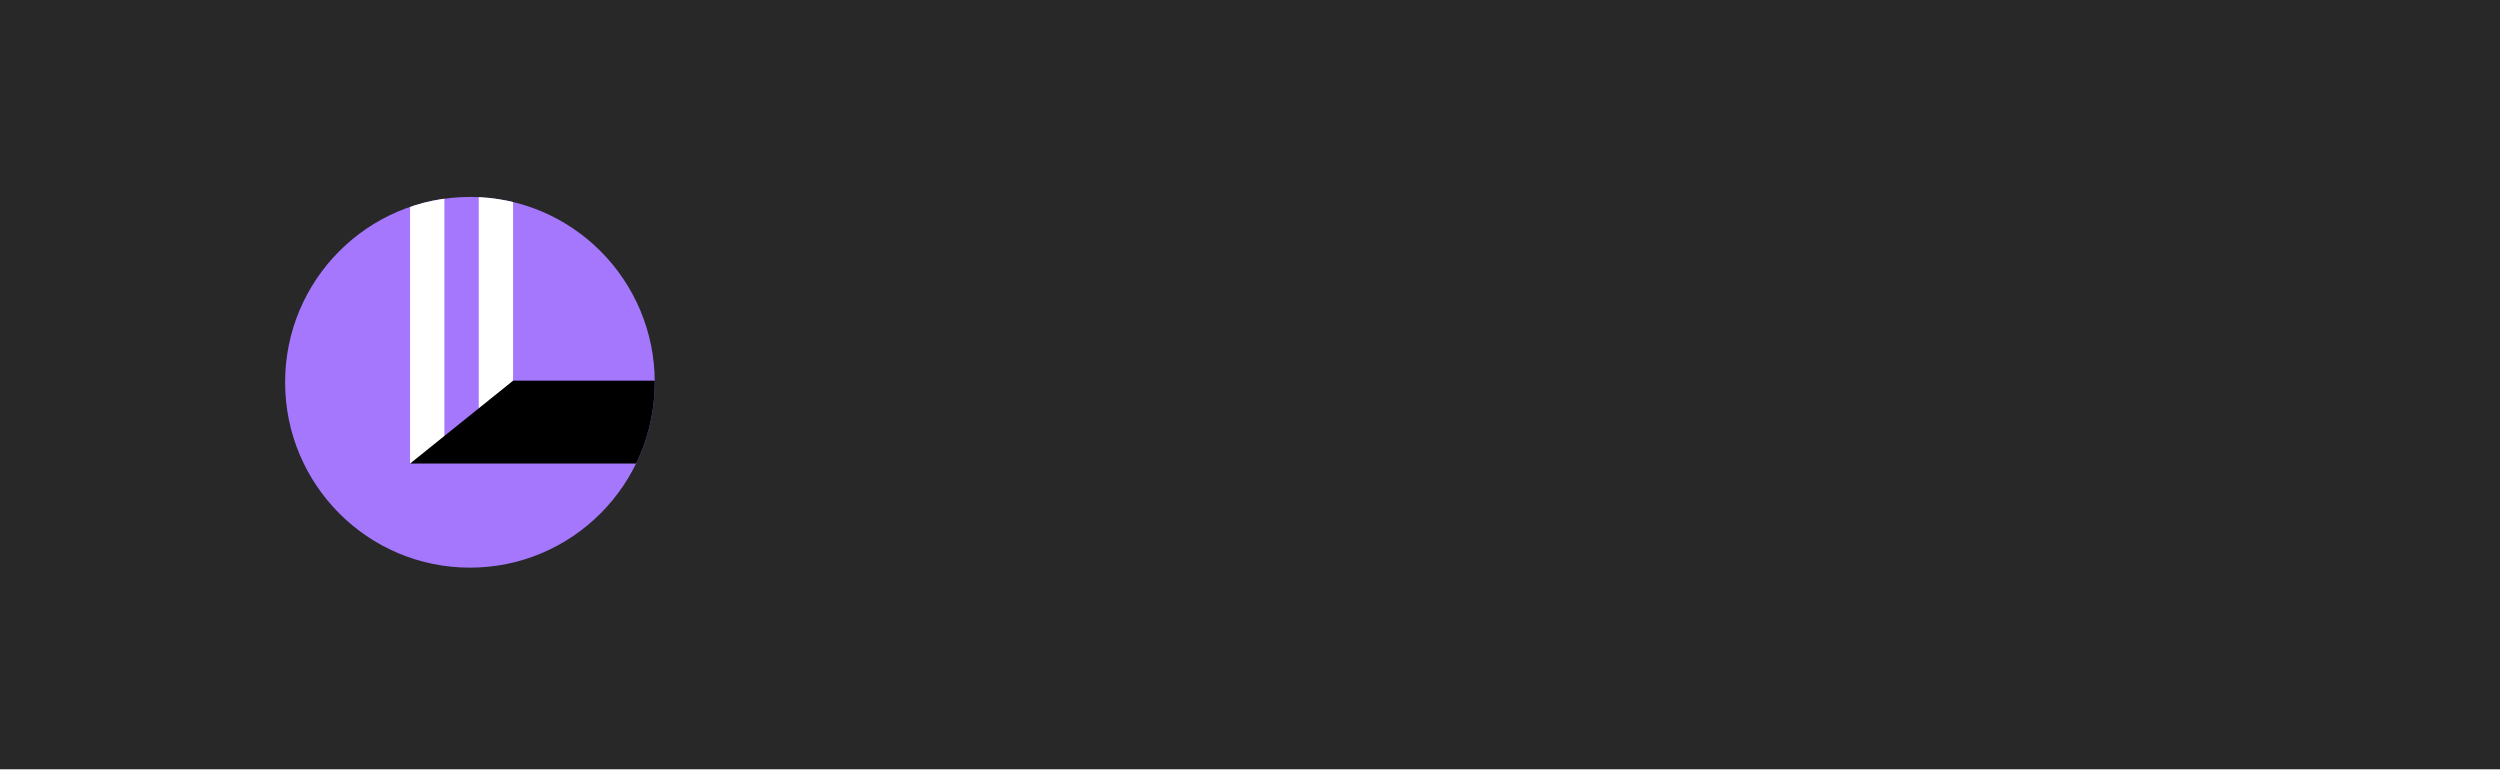
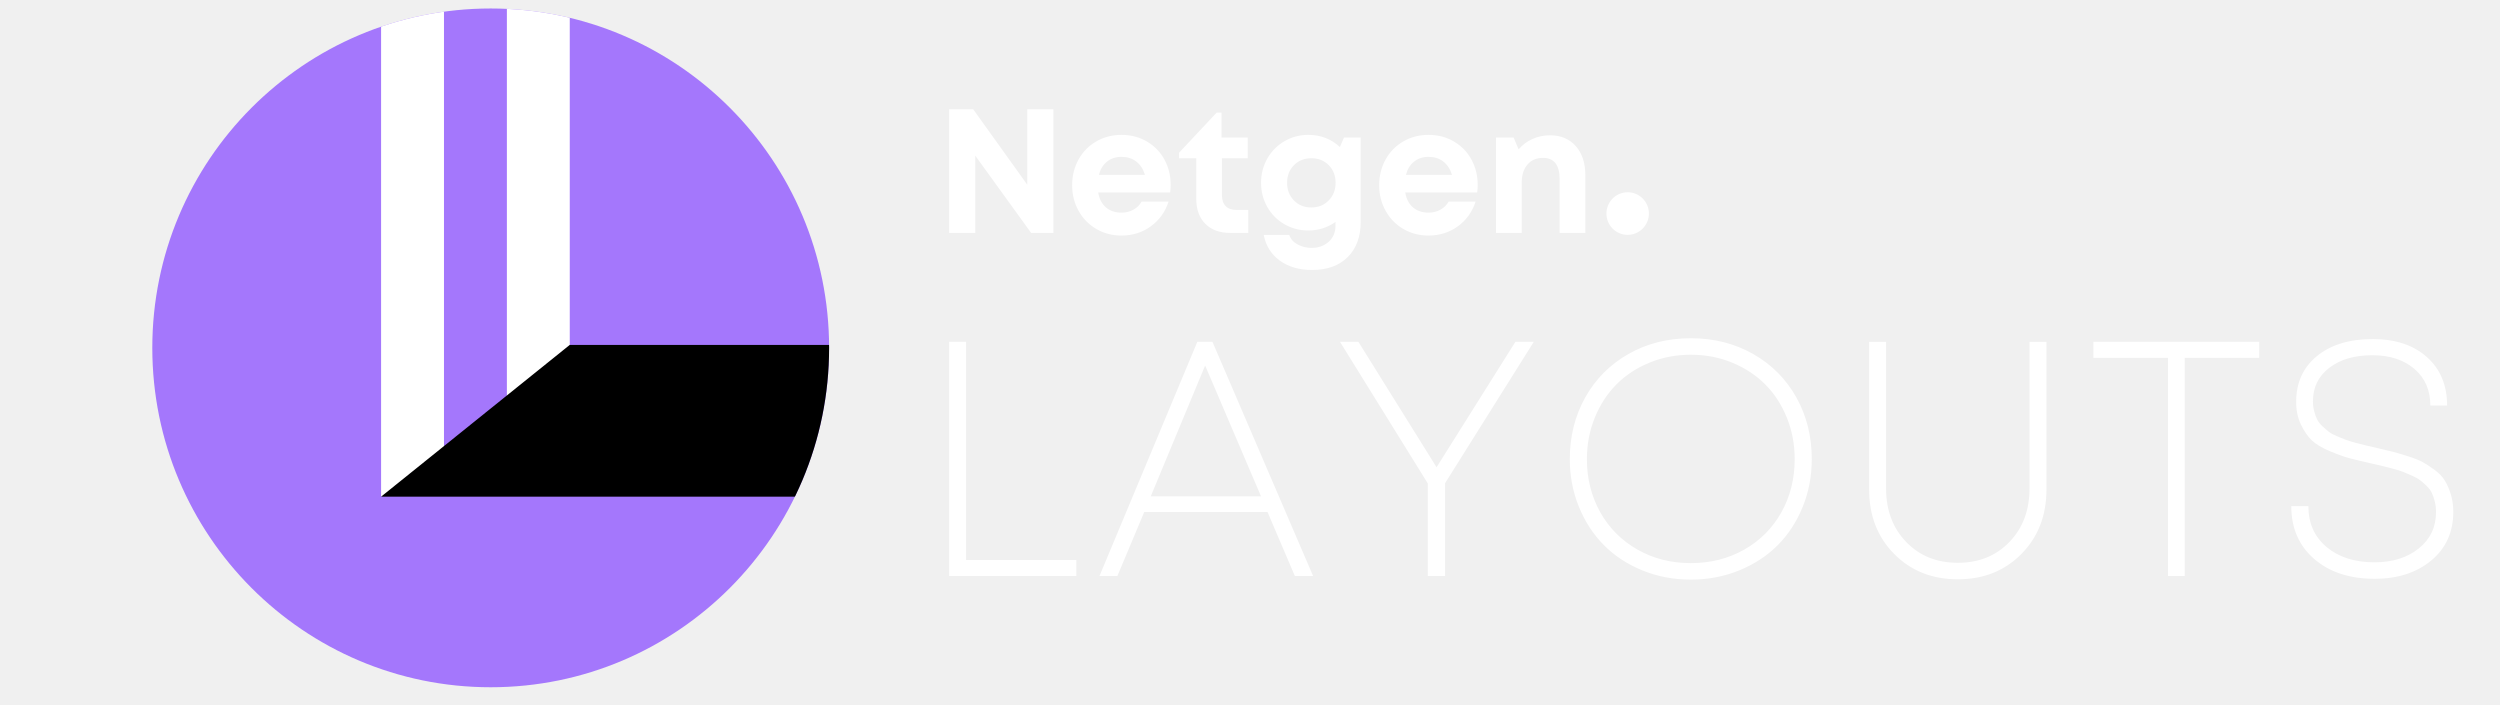
- <svg xmlns="http://www.w3.org/2000/svg" width="260" height="80" viewBox="0 0 260 80" fill="none">
-   <rect width="260" height="80" fill="#282828" />
-   <ellipse cx="48.872" cy="39.759" rx="19.221" ry="19.277" fill="#A477FC" />
-   <mask id="mask0" mask-type="alpha" maskUnits="userSpaceOnUse" x="29" y="20" width="40" height="40">
-     <path d="M68.093 39.759C68.093 50.406 59.487 59.036 48.872 59.036C38.256 59.036 29.65 50.406 29.65 39.759C29.65 29.113 38.256 20.482 48.872 20.482C59.487 20.482 68.093 29.113 68.093 39.759Z" fill="#A477FC" />
+ <svg xmlns="http://www.w3.org/2000/svg" width="142" height="40" viewBox="0 0 142 40" fill="none">
+   <path d="M58.349 6.206H59.833V13.229H58.568L55.395 8.841V13.229H53.91V6.206H55.277L58.349 10.491V6.206ZM63.7 8.909C63.379 8.909 63.105 8.999 62.88 9.179C62.656 9.358 62.501 9.609 62.416 9.933H65.034C64.933 9.603 64.768 9.35 64.538 9.174C64.309 8.997 64.03 8.909 63.7 8.909ZM66.494 10.501C66.494 10.648 66.484 10.792 66.465 10.932H62.378C62.439 11.301 62.587 11.584 62.819 11.781C63.052 11.979 63.346 12.078 63.7 12.078C63.951 12.078 64.177 12.022 64.377 11.911C64.577 11.8 64.733 11.647 64.843 11.451H66.377C66.181 12.042 65.843 12.511 65.361 12.859C64.879 13.207 64.326 13.38 63.7 13.38C63.176 13.38 62.7 13.256 62.272 13.006C61.844 12.756 61.508 12.413 61.264 11.975C61.02 11.538 60.898 11.053 60.898 10.52C60.898 9.985 61.019 9.499 61.261 9.061C61.504 8.623 61.839 8.281 62.268 8.033C62.696 7.785 63.173 7.661 63.7 7.661C64.241 7.661 64.726 7.788 65.156 8.045C65.586 8.301 65.916 8.645 66.147 9.076C66.378 9.507 66.494 9.981 66.494 10.501ZM70.238 11.926H70.902V13.229H69.867C69.274 13.229 68.806 13.057 68.463 12.712C68.119 12.368 67.948 11.895 67.948 11.294V8.988H66.971V8.674L69.105 6.397H69.383V7.812H70.873V8.988H69.407V11.099C69.407 11.363 69.479 11.567 69.623 11.711C69.766 11.854 69.971 11.926 70.238 11.926ZM74.484 11.784C74.881 11.784 75.21 11.651 75.471 11.385C75.731 11.119 75.861 10.783 75.861 10.379C75.861 9.977 75.732 9.645 75.473 9.382C75.214 9.119 74.884 8.988 74.484 8.988C74.087 8.988 73.758 9.119 73.498 9.382C73.237 9.645 73.107 9.977 73.107 10.379C73.107 10.783 73.236 11.119 73.495 11.385C73.754 11.651 74.084 11.784 74.484 11.784ZM76.34 7.812H77.287V12.602C77.287 13.447 77.041 14.114 76.549 14.603C76.058 15.09 75.384 15.335 74.528 15.335C73.795 15.335 73.185 15.158 72.697 14.806C72.209 14.453 71.903 13.966 71.779 13.346H73.23C73.307 13.578 73.468 13.759 73.71 13.887C73.953 14.017 74.217 14.081 74.503 14.081C74.884 14.081 75.205 13.966 75.465 13.736C75.726 13.506 75.856 13.198 75.856 12.813V12.607C75.397 12.93 74.882 13.092 74.314 13.092C73.818 13.092 73.365 12.973 72.953 12.734C72.541 12.496 72.218 12.168 71.981 11.753C71.746 11.336 71.628 10.878 71.628 10.379C71.628 9.883 71.746 9.426 71.981 9.01C72.218 8.594 72.541 8.265 72.953 8.023C73.365 7.781 73.818 7.661 74.314 7.661C75.013 7.661 75.611 7.891 76.105 8.351L76.34 7.812ZM81.14 8.909C80.818 8.909 80.545 8.999 80.32 9.179C80.095 9.358 79.941 9.609 79.856 9.933H82.473C82.372 9.603 82.207 9.35 81.978 9.174C81.748 8.997 81.469 8.909 81.14 8.909ZM83.933 10.501C83.933 10.648 83.923 10.792 83.904 10.932H79.817C79.879 11.301 80.026 11.584 80.259 11.781C80.491 11.979 80.785 12.078 81.14 12.078C81.39 12.078 81.616 12.022 81.816 11.911C82.016 11.8 82.172 11.647 82.283 11.451H83.816C83.621 12.042 83.282 12.511 82.8 12.859C82.318 13.207 81.765 13.38 81.14 13.38C80.616 13.38 80.14 13.256 79.711 13.006C79.284 12.756 78.948 12.413 78.704 11.975C78.459 11.538 78.337 11.053 78.337 10.52C78.337 9.985 78.459 9.499 78.701 9.061C78.944 8.623 79.279 8.281 79.707 8.033C80.135 7.785 80.612 7.661 81.14 7.661C81.681 7.661 82.165 7.788 82.595 8.045C83.025 8.301 83.355 8.645 83.586 9.076C83.817 9.507 83.933 9.981 83.933 10.501ZM88.044 7.685C88.656 7.685 89.143 7.89 89.505 8.3C89.866 8.709 90.047 9.259 90.047 9.948V13.229H88.587V10.183C88.587 9.373 88.273 8.968 87.644 8.968C87.27 8.968 86.974 9.095 86.758 9.348C86.541 9.601 86.433 9.946 86.433 10.383V13.229H84.973V7.812H85.974L86.257 8.484C86.466 8.235 86.725 8.04 87.036 7.898C87.347 7.756 87.683 7.685 88.044 7.685ZM92.451 10.92C93.117 10.92 93.657 11.462 93.657 12.13C93.657 12.798 93.117 13.34 92.451 13.34C91.785 13.34 91.245 12.798 91.245 12.13C91.245 11.462 91.785 10.92 92.451 10.92ZM54.872 31.809H61.134V32.718H53.91V19.416H54.872V31.809ZM68.452 20.761L65.363 28.191H71.625L68.452 20.761ZM73.548 32.718L71.995 29.082H64.993L63.467 32.718H62.45L68.008 19.416H68.868L74.585 32.718H73.548ZM87.119 19.416L82.078 27.449V32.718H81.098V27.458L76.112 19.416H77.157L81.597 26.54L86.074 19.416H87.119ZM92.999 31.211C93.902 31.727 94.915 31.985 96.037 31.985C97.159 31.985 98.172 31.729 99.075 31.216C99.979 30.702 100.681 29.996 101.184 29.096C101.687 28.196 101.938 27.19 101.938 26.077C101.938 25.242 101.79 24.458 101.494 23.725C101.198 22.992 100.791 22.365 100.273 21.842C99.755 21.32 99.131 20.907 98.4 20.604C97.67 20.3 96.882 20.149 96.037 20.149C95.198 20.149 94.412 20.3 93.679 20.604C92.945 20.907 92.319 21.321 91.801 21.846C91.283 22.372 90.876 23.002 90.58 23.734C90.285 24.467 90.136 25.248 90.136 26.077C90.136 27.184 90.387 28.187 90.89 29.087C91.392 29.986 92.095 30.695 92.999 31.211ZM98.789 32.398C97.935 32.747 97.017 32.922 96.037 32.922C95.057 32.922 94.139 32.747 93.285 32.398C92.431 32.049 91.704 31.571 91.103 30.965C90.502 30.359 90.028 29.634 89.683 28.79C89.337 27.946 89.165 27.041 89.165 26.077C89.165 24.784 89.458 23.615 90.044 22.57C90.629 21.525 91.447 20.704 92.495 20.107C93.543 19.511 94.724 19.212 96.037 19.212C97.351 19.212 98.531 19.511 99.579 20.107C100.628 20.704 101.445 21.525 102.031 22.57C102.616 23.615 102.909 24.784 102.909 26.077C102.909 27.041 102.737 27.947 102.392 28.794C102.046 29.642 101.573 30.366 100.972 30.969C100.37 31.573 99.642 32.049 98.789 32.398ZM111.207 32.904C109.746 32.904 108.54 32.425 107.591 31.466C106.641 30.507 106.167 29.286 106.167 27.802V19.417H107.129V27.737C107.129 28.98 107.509 29.996 108.271 30.784C109.032 31.573 110.011 31.967 111.207 31.967C112.397 31.967 113.373 31.573 114.135 30.784C114.896 29.996 115.277 28.98 115.277 27.737V19.417H116.239V27.802C116.239 29.286 115.764 30.507 114.814 31.466C113.865 32.425 112.662 32.904 111.207 32.904ZM128.321 19.416V20.325H124.093V32.718H123.141V20.325H118.905V19.416H128.321ZM134.88 32.876C133.462 32.876 132.318 32.501 131.448 31.749C130.579 30.998 130.145 29.997 130.145 28.748H131.116C131.116 29.719 131.461 30.494 132.151 31.072C132.842 31.65 133.749 31.939 134.871 31.939C135.894 31.939 136.733 31.676 137.387 31.151C138.04 30.625 138.367 29.935 138.367 29.082C138.367 28.872 138.344 28.675 138.297 28.493C138.252 28.311 138.196 28.148 138.132 28.006C138.067 27.864 137.968 27.729 137.835 27.603C137.703 27.476 137.581 27.369 137.47 27.283C137.359 27.196 137.203 27.108 137.003 27.018C136.803 26.928 136.636 26.858 136.504 26.805C136.371 26.752 136.178 26.692 135.926 26.623C135.672 26.556 135.475 26.505 135.333 26.471C135.191 26.437 134.982 26.389 134.705 26.327C134.155 26.203 133.736 26.103 133.447 26.025C133.157 25.948 132.787 25.816 132.336 25.627C131.887 25.438 131.546 25.234 131.314 25.015C131.084 24.794 130.877 24.496 130.695 24.119C130.513 23.742 130.422 23.312 130.422 22.83C130.422 21.735 130.817 20.866 131.606 20.223C132.395 19.58 133.449 19.259 134.769 19.259C136.058 19.259 137.085 19.6 137.849 20.284C138.614 20.967 138.996 21.884 138.996 23.034H138.043C138.043 22.162 137.741 21.468 137.137 20.952C136.532 20.435 135.737 20.177 134.751 20.177C133.739 20.177 132.924 20.415 132.304 20.891C131.685 21.367 131.375 22.001 131.375 22.793C131.375 22.991 131.398 23.178 131.444 23.354C131.49 23.53 131.546 23.685 131.61 23.818C131.675 23.951 131.774 24.079 131.907 24.203C132.039 24.326 132.159 24.432 132.268 24.518C132.375 24.605 132.529 24.69 132.73 24.773C132.93 24.857 133.098 24.925 133.234 24.977C133.369 25.03 133.561 25.088 133.807 25.154C134.054 25.218 134.248 25.268 134.39 25.302C134.532 25.336 134.738 25.384 135.01 25.446C135.41 25.538 135.714 25.611 135.921 25.663C136.127 25.716 136.411 25.8 136.772 25.915C137.133 26.029 137.411 26.14 137.609 26.248C137.806 26.356 138.033 26.505 138.289 26.693C138.544 26.882 138.737 27.083 138.866 27.296C138.996 27.51 139.109 27.767 139.204 28.071C139.299 28.374 139.347 28.708 139.347 29.073C139.347 30.223 138.93 31.144 138.094 31.837C137.259 32.529 136.187 32.876 134.88 32.876Z" fill="white" />
+   <ellipse cx="27.872" cy="19.759" rx="19.221" ry="19.277" fill="#A477FC" />
+   <mask id="mask0" mask-type="alpha" maskUnits="userSpaceOnUse" x="8" y="0" width="40" height="40">
+     <path d="M47.093 19.759C47.093 30.405 38.487 39.036 27.872 39.036C17.256 39.036 8.65 30.405 8.65 19.759C8.65 9.113 17.256 0.482 27.872 0.482C38.487 0.482 47.093 9.113 47.093 19.759Z" fill="#A477FC" />
  </mask>
  <g mask="url(#mask0)">
-     <path d="M46.218 46.858L42.647 48.209V19.483H46.218V46.858Z" fill="white" />
-     <path fill-rule="evenodd" clip-rule="evenodd" d="M49.791 19.483H53.362V45.49H49.791V19.483Z" fill="white" />
-     <path d="M53.361 39.591L42.647 48.21H68.606V39.591H53.361Z" fill="black" />
+     <path d="M25.218 26.858L21.646 28.209V-0.517H25.218V26.858Z" fill="white" />
+     <path fill-rule="evenodd" clip-rule="evenodd" d="M28.791 -0.517H32.362V25.49H28.791V-0.517Z" fill="white" />
+     <path d="M32.361 19.591L21.646 28.21H47.606V19.591H32.361Z" fill="black" />
  </g>
</svg>
